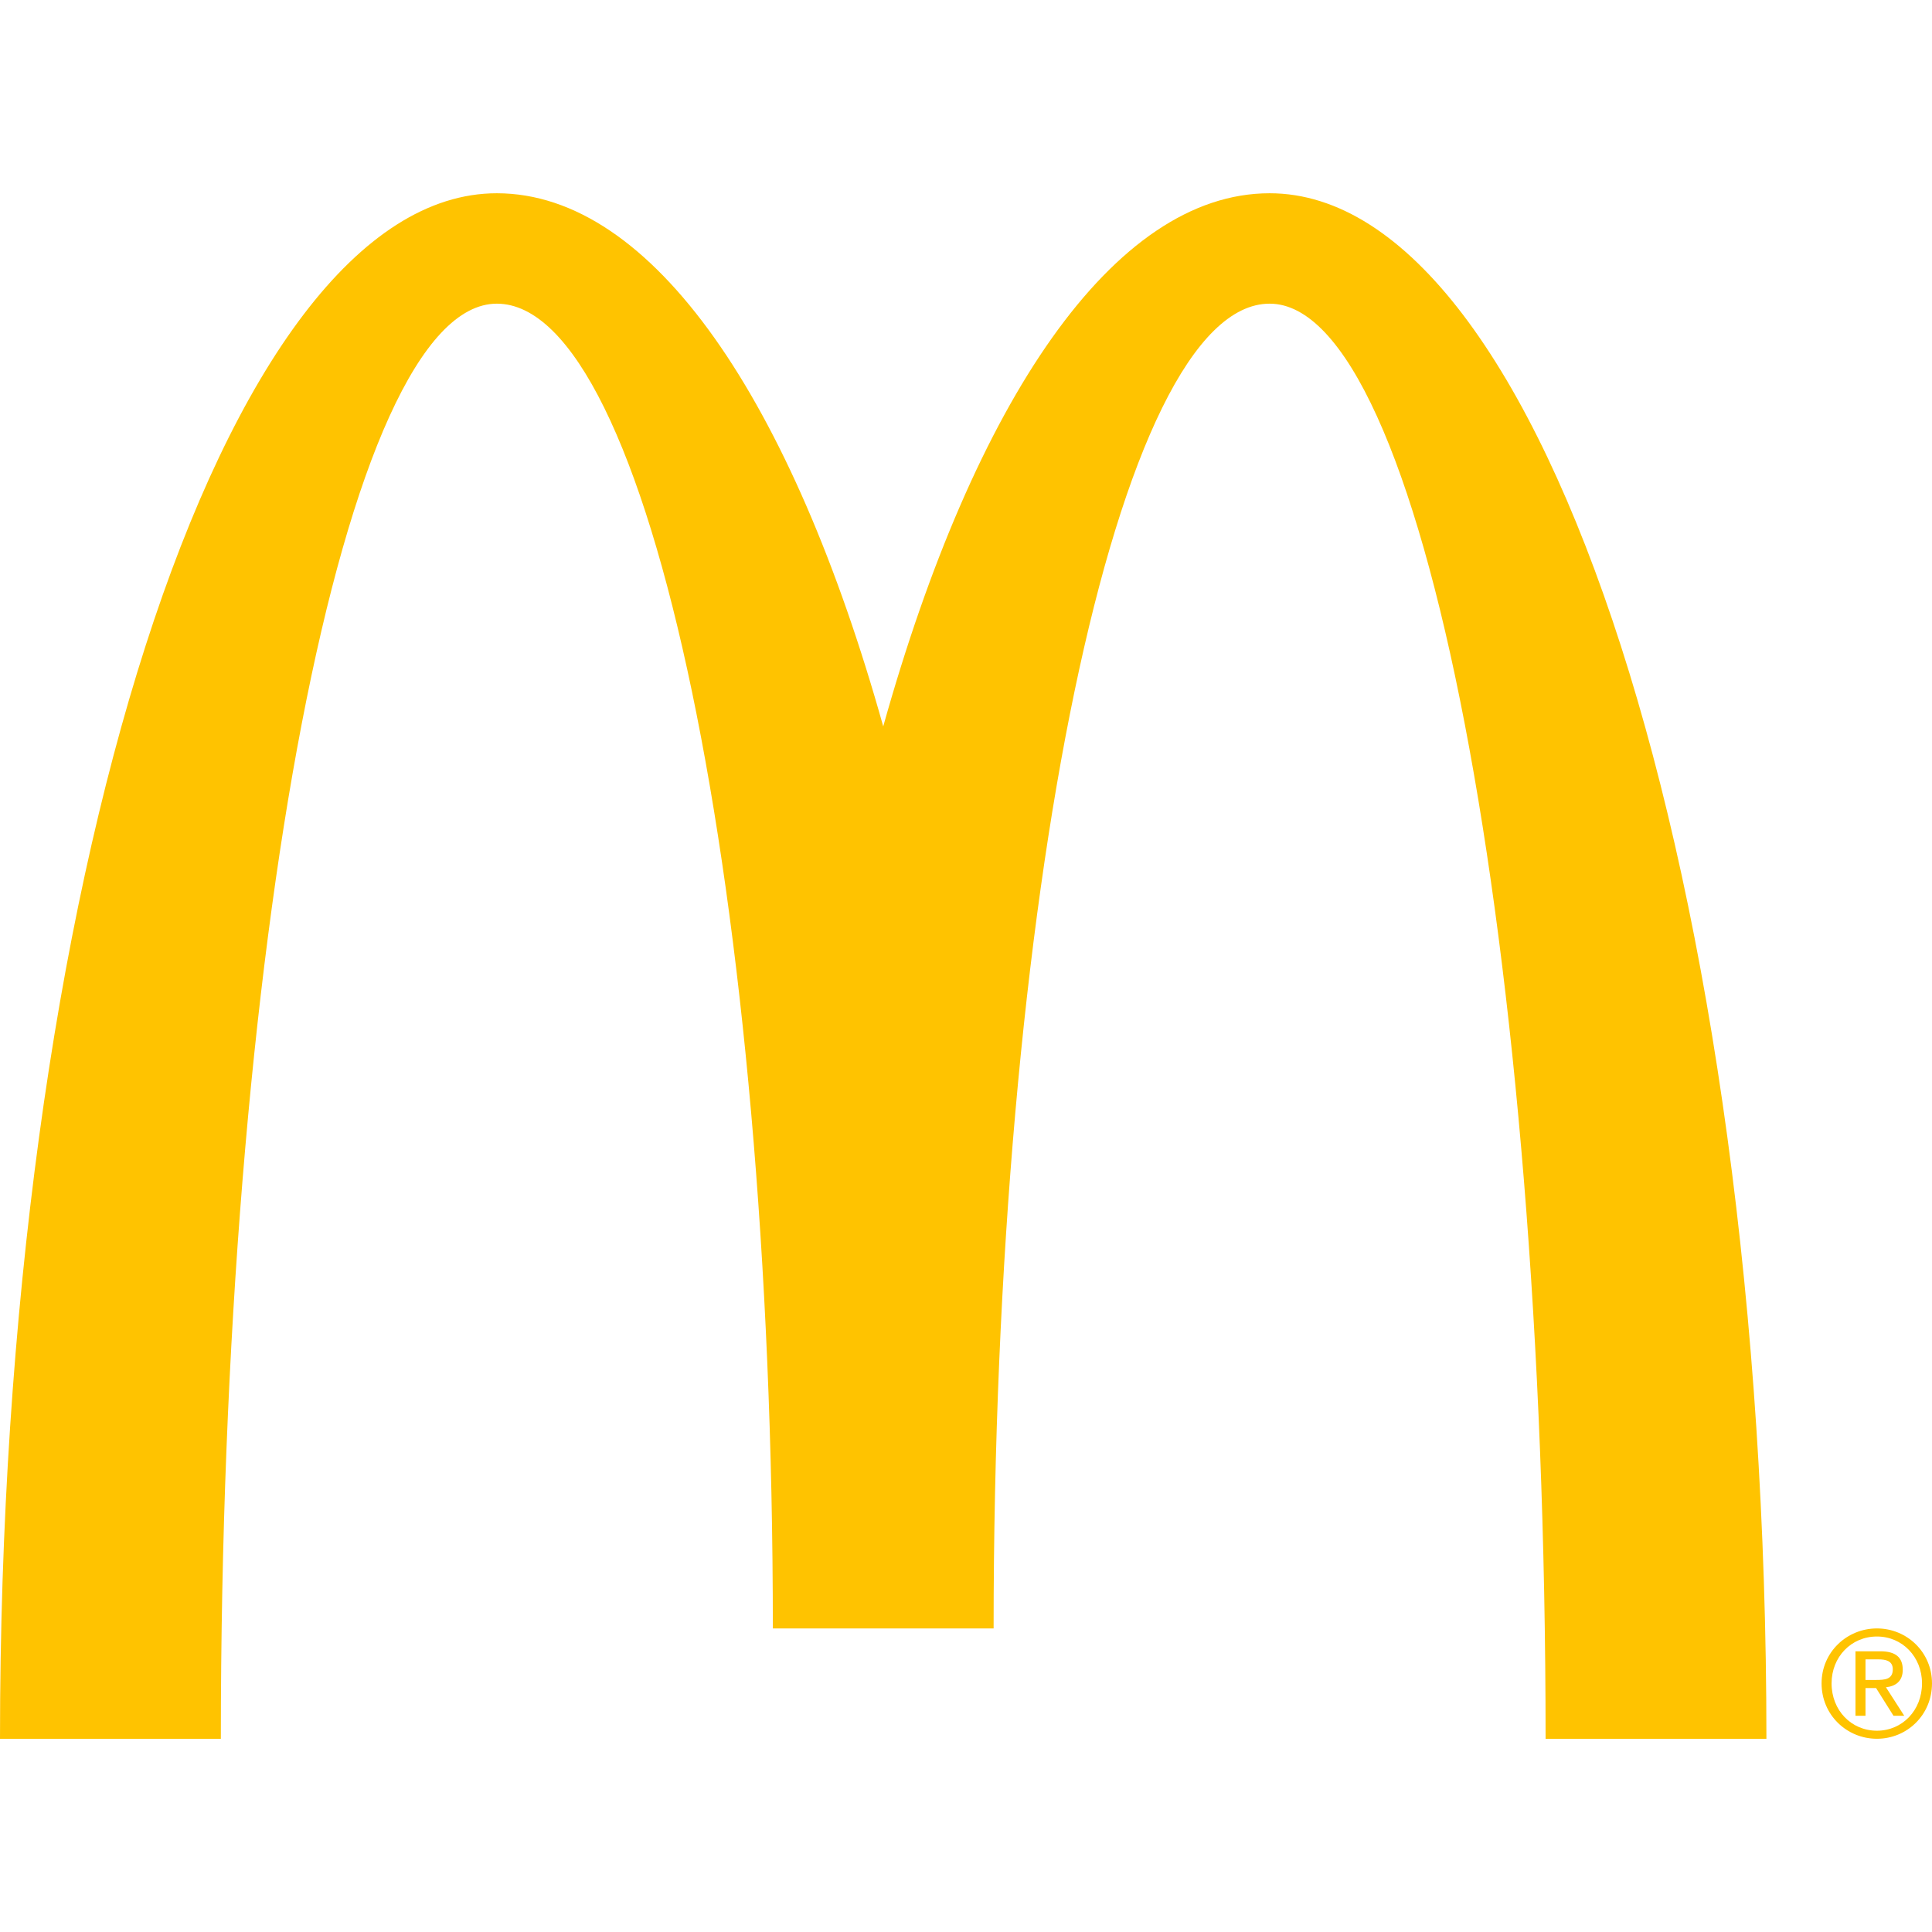
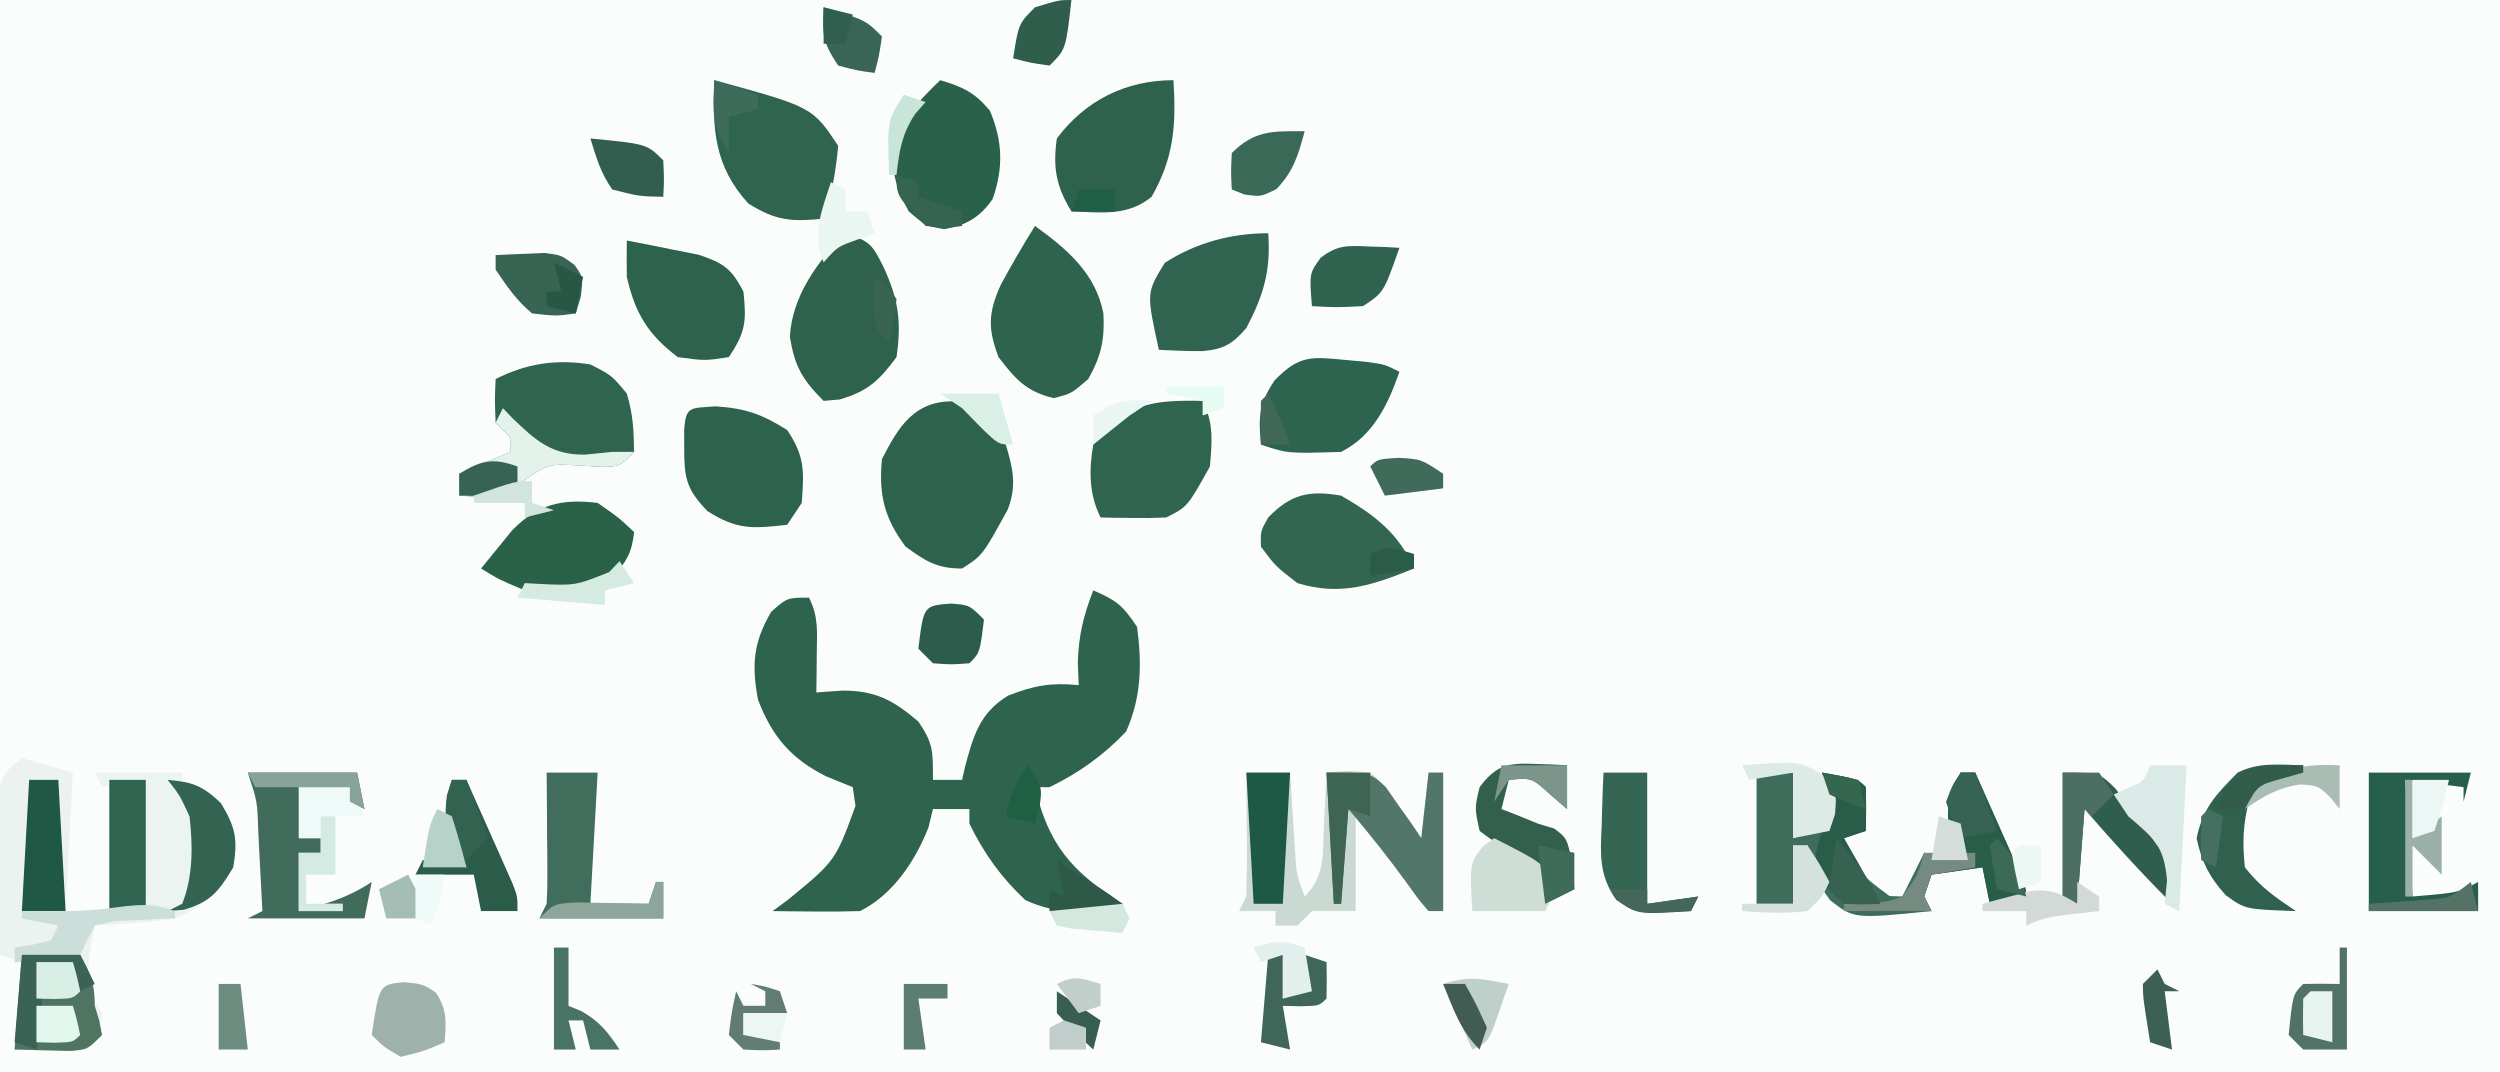
- <svg xmlns="http://www.w3.org/2000/svg" width="800px" height="800px" viewBox="2.096 -27.722 295.809 295.809">
-   <path d="M196.489 18.773c23.334 0 42.253 98.376 42.253 219.73h33.81c0-130.692-34.059-236.635-76.062-236.635-23.899 0-45.221 31.84-59.163 81.629-13.939-49.789-35.268-81.629-59.165-81.629-42.003 0-76.066 105.943-76.066 236.635H35.91c0-121.354 18.921-219.73 42.252-219.73 23.338 0 42.264 90.809 42.264 202.834h33.802c.001-112.025 18.921-202.834 42.261-202.834M289.475 221.607c4.586 0 8.43 3.631 8.43 8.408 0 4.853-3.844 8.486-8.43 8.486-4.602 0-8.478-3.635-8.478-8.486 0-4.777 3.876-8.408 8.478-8.408m0 15.661c3.884 0 6.9-3.121 6.9-7.25 0-4.057-3.018-7.174-6.9-7.174-3.932 0-6.945 3.117-6.945 7.174-.001 4.128 3.013 7.25 6.945 7.25zm-3.287-12.159h3.809c2.331 0 3.43.928 3.43 2.82 0 1.785-1.114 2.531-2.574 2.686l2.804 4.367h-1.646l-2.672-4.248h-1.616v4.248h-1.533l-.002-9.873zm1.534 4.386h1.597c1.345 0 2.584-.067 2.584-1.632 0-1.313-1.124-1.519-2.157-1.519h-2.022l-.002 3.151z" fill="#ffc300" />
+ <svg xmlns="http://www.w3.org/2000/svg" version="1.1" width="343" height="147">
+   <path d="M0 0 C113.19 0 226.38 0 343 0 C343 48.51 343 97.02 343 147 C229.81 147 116.62 147 0 147 C0 98.49 0 49.98 0 0 Z " fill="#FBFDFC" transform="translate(0,0)" />
+   <path d="M0 0 C3.161 1.37 3.993 1.989 6 5 C6.691 10.12 6.607 14.634 4.5 19.375 C1.39 22.641 -1.948 25.018 -6 27 C-6.66 27 -7.32 27 -8 27 C-6.129 34.95 -2.973 38.563 4 43 C4 43.33 4 43.66 4 44 C-0.871 44.347 -4.804 44.542 -9.312 42.5 C-12.638 39.407 -15.004 36.08 -17 32 C-17 31.34 -17 30.68 -17 30 C-18.65 30 -20.3 30 -22 30 C-22.206 30.846 -22.413 31.691 -22.625 32.562 C-24.461 37.153 -27.458 41.729 -32 44 C-34.041 44.071 -36.083 44.084 -38.125 44.062 C-39.221 44.053 -40.316 44.044 -41.445 44.035 C-42.288 44.024 -43.131 44.012 -44 44 C-43.299 43.484 -42.597 42.969 -41.875 42.438 C-35.378 37.106 -35.378 37.106 -32.625 29.562 C-32.749 28.717 -32.873 27.871 -33 27 C-34.217 26.505 -35.434 26.01 -36.688 25.5 C-41.499 23.065 -44.077 20.034 -46 15 C-46.892 10.266 -46.656 7.108 -44.188 2.938 C-42 1 -42 1 -39 1 C-37.678 3.645 -37.903 5.678 -37.938 8.625 C-37.947 9.628 -37.956 10.631 -37.965 11.664 C-37.976 12.435 -37.988 13.206 -38 14 C-36.206 13.876 -36.206 13.876 -34.375 13.75 C-29.896 13.75 -27.438 15.053 -24 18 C-21.92 21.026 -22 22.145 -22 26 C-20.68 26 -19.36 26 -18 26 C-17.865 25.397 -17.729 24.793 -17.59 24.172 C-16.445 19.921 -15.578 16.804 -11.688 14.438 C-8.101 13.039 -5.796 12.63 -2 13 C-2.041 11.969 -2.083 10.938 -2.125 9.875 C-2.004 6.132 -1.351 3.463 0 0 Z " fill="#2E634E" transform="translate(150,81)" />
+   <path d="M0 0 C2.31 0.66 4.62 1.32 7 2 C6.67 8.27 6.34 14.54 6 21 C7.98 21 9.96 21 12 21 C12 15.06 12 9.12 12 3 C13.65 3 15.3 3 17 3 C17 8.61 17 14.22 17 20 C18.65 20 20.3 20 22 20 C23.298 16.107 23.482 12.053 23 8 C21.649 5.075 21.649 5.075 20 3 C23.415 3.285 24.785 3.797 27.312 6.188 C29.328 9.547 29.642 11.147 29 15 C26.771 18.502 24.82 20.453 21 22 C18.203 22.414 18.203 22.414 15.25 22.625 C14.265 22.7 13.28 22.775 12.266 22.852 C11.518 22.901 10.77 22.95 10 23 C9.299 26.153 9 28.727 9 32 C9.66 32.99 10.32 33.98 11 35 C10.483 38.517 10.483 38.517 9 40 C5.664 40.143 2.34 40.042 -1 40 C-0.67 36.04 -0.34 32.08 0 28 C-0.99 27.67 -1.98 27.34 -3 27 C-3.087 23.063 -3.14 19.126 -3.188 15.188 C-3.213 14.068 -3.238 12.948 -3.264 11.795 C-3.273 10.722 -3.283 9.649 -3.293 8.543 C-3.309 7.553 -3.324 6.563 -3.341 5.544 C-2.95 2.63 -2.28 1.775 0 0 Z " fill="#EBF2F0" transform="translate(3,104)" />
+   <path d="M0 0 C3.911 1.197 5.003 2.429 7.062 5.938 C8.036 9.225 8.592 11.569 7.328 14.836 C3.87 21.141 3.87 21.141 1.062 22.938 C-2.377 22.938 -3.902 21.964 -6.688 19.938 C-9.625 16.021 -10.392 12.806 -9.938 7.938 C-7.635 3.415 -5.458 -0.116 0 0 Z " fill="#2D624C" transform="translate(130.9375,55.0625)" />
+   <path d="M0 0 C1.65 0 3.3 0 5 0 C5 2.97 5 5.94 5 9 C6.65 8.34 8.3 7.68 10 7 C9.67 4.69 9.34 2.38 9 0 C13.875 0.875 13.875 0.875 15 2 C15.041 4 15.043 6 15 8 C14.01 8.33 13.02 8.66 12 9 C14.184 13.932 14.184 13.932 18.25 16.938 C18.828 16.958 19.405 16.979 20 17 C20.99 15.02 21.98 13.04 23 11 C25.97 11.495 25.97 11.495 29 12 C28.464 11.134 27.927 10.268 27.375 9.375 C26 6 26 6 26.812 2.625 C27.204 1.759 27.596 0.892 28 0 C28.66 0 29.32 0 30 0 C31.171 2.623 32.337 5.248 33.5 7.875 C33.834 8.621 34.168 9.368 34.512 10.137 C34.828 10.852 35.143 11.568 35.469 12.305 C35.762 12.965 36.055 13.624 36.357 14.304 C37 16 37 16 37 18 C35.35 18 33.7 18 32 18 C31.505 15.525 31.505 15.525 31 13 C28.69 13.33 26.38 13.66 24 14 C23.67 14.99 23.34 15.98 23 17 C23.33 17.66 23.66 18.32 24 19 C13.371 20.068 13.371 20.068 10.09 17.512 C8.319 15.018 7 13.106 7 10 C6.34 10 5.68 10 5 10 C5 12.64 5 15.28 5 18 C3.35 18 1.7 18 0 18 C0 12.06 0 6.12 0 0 Z " fill="#3F6D5C" transform="translate(241,106)" />
+   <path d="M0 0 C1.98 0 3.96 0 6 0 C6.061 0.976 6.121 1.952 6.184 2.957 C6.267 4.229 6.351 5.502 6.438 6.812 C6.519 8.077 6.6 9.342 6.684 10.645 C6.872 13.992 6.872 13.992 8 17 C10.846 14.154 10.456 11.196 10.625 7.375 C10.683 6.315 10.683 6.315 10.742 5.234 C10.836 3.49 10.919 1.745 11 0 C13.758 -0.281 13.758 -0.281 17 0 C19.117 1.969 19.117 1.969 20.875 4.5 C21.471 5.335 22.066 6.171 22.68 7.031 C23.115 7.681 23.551 8.331 24 9 C24.33 6.03 24.66 3.06 25 0 C25.66 0 26.32 0 27 0 C27 6.27 27 12.54 27 19 C26.34 19 25.68 19 25 19 C23.633 17.426 23.633 17.426 22.125 15.312 C19.827 12.117 17.468 9.086 15 6 C15 10.29 15 14.58 15 19 C13.02 19 11.04 19 9 19 C8.34 19.66 7.68 20.32 7 21 C6.01 21 5.02 21 4 21 C4 20.34 4 19.68 4 19 C2.35 19 0.7 19 -1 19 C-0.67 18.34 -0.34 17.68 0 17 C0.072 14.116 0.093 11.258 0.062 8.375 C0.058 7.573 0.053 6.771 0.049 5.945 C0.037 3.964 0.019 1.982 0 0 Z " fill="#CADAD3" transform="translate(171,106)" />
+   <path d="M0 0 C2.938 1.5 2.938 1.5 5 4 C5.85 6.828 5.951 8.981 6 12 C4 14 4 14 1.539 14.055 C0.097 13.966 0.097 13.966 -1.375 13.875 C-5.759 13.618 -5.759 13.618 -9.25 16 C-9.828 16.66 -10.405 17.32 -11 18 C-14.75 18.25 -14.75 18.25 -18 18 C-18 17.01 -18 16.02 -18 15 C-15.69 14.01 -13.38 13.02 -11 12 C-11 11.34 -11 10.68 -11 10 C-11.66 9.34 -12.32 8.68 -13 8 C-13.125 4.875 -13.125 4.875 -13 2 C-8.692 -0.154 -4.731 -0.745 0 0 Z " fill="#2F654E" transform="translate(81,50)" />
+   <path d="M0 0 C4.356 3.146 8.314 6.472 9.387 11.988 C9.584 15.594 9.079 17.86 7.312 21 C5 23 5 23 2.562 23.625 C-1.212 22.704 -2.656 21.06 -5 18 C-6.491 14.076 -6.418 11.938 -4.711 8.105 C-3.217 5.348 -1.66 2.66 0 0 Z " fill="#2E634D" transform="translate(142,31)" />
+   <path d="M0 0 C3.411 1.137 3.631 1.516 5.188 4.562 C7.252 9.028 7.721 12.112 7 17 C4.599 20.224 3.057 21.695 -0.812 22.812 C-1.534 22.874 -2.256 22.936 -3 23 C-5.905 20.095 -6.942 18.347 -7.625 14.25 C-7.383 8.734 -3.826 3.826 0 0 Z " fill="#2E624D" transform="translate(116,32)" />
+   <path d="M0 0 C13.456 3.684 13.456 3.684 17 9 C16.684 12.542 16.125 15.626 15 19 C10.6 19.44 8.493 19.307 4.688 16.938 C0.002 11.816 -0.275 6.738 0 0 Z " fill="#2F644E" transform="translate(98,11)" />
+   <path d="M0 0 C0.376 6.134 0.084 10.603 -3 16 C-6.284 18.697 -9.903 18.158 -14 18 C-16.102 14.585 -16.568 11.977 -16 8 C-12.101 2.761 -6.506 0 0 0 Z " fill="#2F624D" transform="translate(161,11)" />
+   <path d="M0 0 C1.555 3.11 1.286 5.563 1 9 C-2.077 14.538 -2.077 14.538 -5 16 C-6.54 16.07 -8.083 16.085 -9.625 16.062 C-10.851 16.049 -10.851 16.049 -12.102 16.035 C-12.728 16.024 -13.355 16.012 -14 16 C-15.61 12.781 -15.607 9.481 -15 6 C-10.513 0.301 -6.998 -0.132 0 0 Z " fill="#2F644E" transform="translate(165,55)" />
+   <path d="M0 0 C4.099 0.269 6.357 1.08 9.812 3.25 C12.271 6.937 12.124 8.893 11.812 13.25 C10.822 14.735 10.822 14.735 9.812 16.25 C5.077 16.793 2.917 16.955 -1.125 14.375 C-4.045 11.367 -4.326 9.769 -4.312 5.688 C-4.316 4.479 -4.316 4.479 -4.32 3.246 C-4.098 -0.1 -3.44 0.27 0 0 Z " fill="#2D624D" transform="translate(98.1875,55.75)" />
+   <path d="M0 0 C3.099 0.921 4.728 1.672 6.812 4.188 C8.573 8.357 8.693 12.028 7.188 16.312 C5.398 18.856 3.595 19.893 0.562 20.438 C-2 20 -2 20 -4.312 18 C-6.423 14.249 -7.081 11.15 -6 7 C-4.276 4.359 -2.28 2.171 0 0 Z " fill="#2A614B" transform="translate(129,11)" />
+   <path d="M0 0 C0.372 5.083 -0.622 8.5 -3 13 C-4.934 15.221 -6.102 15.924 -9.035 16.172 C-11.024 16.186 -13.013 16.099 -15 16 C-16.723 8.171 -16.723 8.171 -14.188 4.062 C-9.949 1.32 -5.104 0 0 0 Z " fill="#316450" transform="translate(174,32)" />
+   <path d="M0 0 C4.489 2.588 7.937 5.159 10 10 C4.414 12.242 -0.015 13.842 -6 12 C-9 9.688 -9 9.688 -11 7 C-11.062 4.875 -11.062 4.875 -10 3 C-6.883 -0.232 -4.383 -0.759 0 0 Z " fill="#326650" transform="translate(184,68)" />
+   <path d="M0 0 C2.108 0.397 4.211 0.818 6.312 1.25 C7.484 1.482 8.656 1.714 9.863 1.953 C13.298 3.1 14.33 3.843 16 7 C16.419 11.103 16.326 12.511 14 16 C10.688 16.5 10.688 16.5 7 16 C2.896 12.899 1.142 9.983 0 5 C-0.027 3.334 -0.031 1.666 0 0 Z " fill="#2D634C" transform="translate(86,33)" />
+   <path d="M0 0 C0.98 0.09 1.959 0.18 2.969 0.273 C5.5 0.625 5.5 0.625 7.5 1.625 C5.965 6.103 3.891 10.429 -0.5 12.625 C-7.804 12.857 -7.804 12.857 -11.5 11.625 C-11.857 7.79 -11.798 6.072 -9.625 2.812 C-6.282 -0.629 -4.642 -0.452 0 0 Z " fill="#2C644F" transform="translate(184.5,49.375)" />
+   <path d="M0 0 C2.875 2 2.875 2 5 4 C4.69 6.891 3.958 8.047 2 10.25 C-2.084 12.633 -5.374 12.706 -10 12 C-13.562 10.5 -13.562 10.5 -16 9 C-15.092 7.868 -14.173 6.745 -13.25 5.625 C-12.74 4.999 -12.229 4.372 -11.703 3.727 C-8.206 0.181 -4.912 -0.602 0 0 Z " fill="#2A6149" transform="translate(82,69)" />
+   <path d="M0 0 C4.95 0 9.9 0 15 0 C15.33 1.65 15.66 3.3 16 5 C15.34 4.67 14.68 4.34 14 4 C14 3.34 14 2.68 14 2 C11.69 2 9.38 2 7 2 C7 4.31 7 6.62 7 9 C7.99 9 8.98 9 10 9 C10.33 8.34 10.66 7.68 11 7 C11 8.65 11 10.3 11 12 C9.68 11.67 8.36 11.34 7 11 C7 13.64 7 16.28 7 19 C10.793 17.998 13.715 17.19 17 15 C16.67 16.65 16.34 18.3 16 20 C10.72 20 5.44 20 0 20 C0.66 19.67 1.32 19.34 2 19 C1.86 16.208 1.713 13.417 1.562 10.625 C1.504 9.434 1.504 9.434 1.443 8.219 C1.311 3.974 1.311 3.974 0 0 Z " fill="#416B5B" transform="translate(34,106)" />
+   <path d="M0 0 C6 0 6 0 8.117 1.969 C8.697 2.804 9.277 3.639 9.875 4.5 C10.471 5.335 11.066 6.171 11.68 7.031 C12.115 7.681 12.551 8.331 13 9 C13.33 6.03 13.66 3.06 14 0 C14.66 0 15.32 0 16 0 C16 6.27 16 12.54 16 19 C15.34 19 14.68 19 14 19 C12.668 17.461 12.668 17.461 11.188 15.375 C8.588 11.785 5.87 8.377 3 5 C2.67 9.29 2.34 13.58 2 18 C1.67 18 1.34 18 1 18 C0.67 12.06 0.34 6.12 0 0 Z " fill="#52776A" transform="translate(182,106)" />
+   <path d="M0 0 C2.31 0 4.62 0 7 0 C6.67 5.94 6.34 11.88 6 18 C8.64 18 11.28 18 14 18 C14.33 17.01 14.66 16.02 15 15 C15.33 15 15.66 15 16 15 C16 16.65 16 18.3 16 20 C10.39 20 4.78 20 -1 20 C-0.67 19.34 -0.34 18.68 0 18 C0.083 16.625 0.107 15.245 0.098 13.867 C0.094 13.062 0.091 12.256 0.088 11.426 C0.08 10.584 0.071 9.742 0.062 8.875 C0.058 8.026 0.053 7.176 0.049 6.301 C0.037 4.2 0.019 2.1 0 0 Z " fill="#416D5D" transform="translate(75,106)" />
+   <path d="M0 0 C2.64 0 5.28 0 8 0 C9.461 2.647 10 3.894 10 7 C10.206 7.681 10.412 8.361 10.625 9.062 C10.749 9.702 10.873 10.341 11 11 C9 13 9 13 6.617 13.195 C5.712 13.172 4.807 13.149 3.875 13.125 C1.462 13.063 1.462 13.063 -1 13 C-0.67 8.71 -0.34 4.42 0 0 Z " fill="#4F7462" transform="translate(3,131)" />
+   <path d="M0 0 C3.96 0 7.92 0 12 0 C12 0.99 12 1.98 12 3 C12.99 4.485 12.99 4.485 14 6 C14.522 14.217 14.522 14.217 12 18 C10.35 18 8.7 18 7 18 C7 12.39 7 6.78 7 1 C5.02 1.33 3.04 1.66 1 2 C0.67 1.34 0.34 0.68 0 0 Z " fill="#EBF4F0" transform="translate(13,106)" />
+   <path d="M0 0 C0.66 0 1.32 0 2 0 C3.171 2.623 4.337 5.248 5.5 7.875 C5.834 8.621 6.168 9.368 6.512 10.137 C6.828 10.852 7.143 11.568 7.469 12.305 C7.909 13.294 7.909 13.294 8.357 14.304 C9 16 9 16 9 18 C7.35 18 5.7 18 4 18 C3.505 15.525 3.505 15.525 3 13 C0.69 13.33 -1.62 13.66 -4 14 C-4.33 14.99 -4.66 15.98 -5 17 C-4.67 17.66 -4.34 18.32 -4 19 C-7.96 19 -11.92 19 -16 19 C-16 18.67 -16 18.34 -16 18 C-14.742 17.959 -13.484 17.918 -12.188 17.875 C-9.99 17.692 -9.99 17.692 -8 17 C-5.914 14.082 -5.914 14.082 -5 11 C-2.03 11.495 -2.03 11.495 1 12 C0.464 11.134 -0.072 10.268 -0.625 9.375 C-2 6 -2 6 -1.188 2.625 C-0.796 1.759 -0.404 0.892 0 0 Z " fill="#285D48" transform="translate(269,106)" />
+   <path d="M0 0 C4.62 0 9.24 0 14 0 C13.67 1.32 13.34 2.64 13 4 C13 3.34 13 2.68 13 2 C10.36 1.67 7.72 1.34 5 1 C5.33 6.28 5.66 11.56 6 17 C12.315 16.474 12.315 16.474 15 15 C15 16.32 15 17.64 15 19 C10.05 19 5.1 19 0 19 C0 12.73 0 6.46 0 0 Z " fill="#265F4C" transform="translate(325,106)" />
+   <path d="M0 0 C5 0 5 0 7.238 2.188 C7.923 3.116 8.607 4.044 9.312 5 C10.01 5.928 10.707 6.856 11.426 7.812 C11.945 8.534 12.465 9.256 13 10 C13.33 6.7 13.66 3.4 14 0 C14.33 0 14.66 0 15 0 C15 5.94 15 11.88 15 18 C10.775 13.775 6.899 9.511 3 5 C2.67 9.29 2.34 13.58 2 18 C1.34 17.67 0.68 17.34 0 17 C0 11.39 0 5.78 0 0 Z " fill="#2F5D4E" transform="translate(283,106)" />
+   <path d="M0 0 C1.212 0.041 1.212 0.041 2.449 0.082 C3.064 0.117 3.679 0.152 4.312 0.188 C4.312 2.167 4.312 4.147 4.312 6.188 C3.549 5.527 2.786 4.867 2 4.188 C-0.53 1.889 -0.53 1.889 -3.688 2.188 C-4.018 3.507 -4.348 4.827 -4.688 6.188 C-3.574 6.621 -3.574 6.621 -2.438 7.062 C-1.53 7.434 -0.623 7.805 0.312 8.188 C1.055 8.414 1.798 8.641 2.562 8.875 C4.312 10.188 4.312 10.188 5.062 13.812 C5.186 15.483 5.186 15.483 5.312 17.188 C3.333 18.177 3.333 18.177 1.312 19.188 C1.312 18.466 1.312 17.744 1.312 17 C0.11 13.617 -0.696 13.409 -3.75 11.75 C-5.93 10.512 -5.93 10.512 -7.688 9.188 C-8.375 6.062 -8.375 6.062 -7.688 3.188 C-5.387 0.117 -3.752 -0.163 0 0 Z " fill="#32604D" transform="translate(210.6875,104.8125)" />
+   <path d="M0 0 C1.98 0 3.96 0 6 0 C6 5.94 6 11.88 6 18 C9.465 17.505 9.465 17.505 13 17 C12.67 17.66 12.34 18.32 12 19 C4.714 19.486 4.714 19.486 1.75 17.469 C-0.628 14.114 -0.444 11.195 -0.25 7.25 C-0.232 6.553 -0.214 5.855 -0.195 5.137 C-0.148 3.424 -0.077 1.712 0 0 Z " fill="#356653" transform="translate(220,106)" />
+   <path d="M0 0 C0 0.33 0 0.66 0 1 C-1.423 1.371 -1.423 1.371 -2.875 1.75 C-5.983 2.7 -5.983 2.7 -7.375 4.688 C-8.263 7.972 -8.363 10.613 -8 14 C-5.894 16.687 -3.849 18.101 -1 20 C-7.945 19.765 -7.945 19.765 -10.645 17.809 C-12.866 15.356 -13.953 13.224 -14.625 10 C-13.75 5.8 -11.99 4.061 -9 1 C-6.043 -0.478 -3.258 -0.06 0 0 Z " fill="#30614E" transform="translate(316,105)" />
+   <path d="M0 0 C1.65 0 3.3 0 5 0 C5 5.94 5 11.88 5 18 C3.35 18 1.7 18 0 18 C0 12.06 0 6.12 0 0 Z " fill="#2E6450" transform="translate(15,107)" />
+   <path d="M0 0 C0.66 0 1.32 0 2 0 C3.171 2.623 4.337 5.248 5.5 7.875 C5.834 8.621 6.168 9.368 6.512 10.137 C6.985 11.21 6.985 11.21 7.469 12.305 C7.762 12.965 8.055 13.624 8.357 14.304 C9 16 9 16 9 18 C7.35 18 5.7 18 4 18 C3.67 16.35 3.34 14.7 3 13 C0.36 13 -2.28 13 -5 13 C-4.67 12.34 -4.34 11.68 -4 11 C-1.03 11.495 -1.03 11.495 2 12 C1.484 10.948 0.969 9.896 0.438 8.812 C-0.997 5.515 -1.165 3.494 0 0 Z " fill="#2B5C4A" transform="translate(62,107)" />
+   <path d="M0 0 C4.875 0.875 4.875 0.875 6 2 C6.041 4 6.043 6 6 8 C5.01 8.33 4.02 8.66 3 9 C3.639 10.114 4.279 11.227 4.938 12.375 C6.005 14.235 7.041 16.081 8 18 C5.75 18.312 5.75 18.312 3 18 C0.625 15.812 0.625 15.812 -1 13 C-0.812 10.5 -0.812 10.5 0 8 C0.967 3.994 0.967 3.994 0 0 Z " fill="#2A5D49" transform="translate(250,106)" />
+   <path d="M0 0 C6.73 3.426 6.73 3.426 8 6.125 C8 8 8 8 7 10 C3.7 10 0.4 10 -3 10 C-3.369 3.477 -3.369 3.477 -1.5 1.062 C-1.005 0.712 -0.51 0.361 0 0 Z " fill="#CFDDD7" transform="translate(205,115)" />
+   <path d="M0 0 C2.625 0.25 2.625 0.25 4.438 1.438 C5.992 3.81 5.85 5.47 5.625 8.25 C2.875 9.438 2.875 9.438 -0.375 10.25 C-2.75 8.875 -2.75 8.875 -4.375 7.25 C-3.348 0.352 -3.348 0.352 0 0 Z " fill="#9EB2AB" transform="translate(55.375,134.75)" />
+   <path d="M0 0 C3.415 0.285 4.785 0.797 7.312 3.188 C9.328 6.547 9.642 8.147 9 12 C7.034 15.276 5.946 16.721 2.25 17.812 C1.508 17.874 0.765 17.936 0 18 C0.66 17.67 1.32 17.34 2 17 C3.5 13.25 3.472 8.97 3 5 C1.649 2.075 1.649 2.075 0 0 Z " fill="#326451" transform="translate(23,107)" />
+   <path d="M0 0 C1.98 0 3.96 0 6 0 C5.67 5.94 5.34 11.88 5 18 C3.68 18 2.36 18 1 18 C0.67 12.06 0.34 6.12 0 0 Z " fill="#1D5944" transform="translate(171,106)" />
+   <path d="M0 0 C1.32 0 2.64 0 4 0 C4.33 5.94 4.66 11.88 5 18 C3.02 18 1.04 18 -1 18 C-0.505 9.09 -0.505 9.09 0 0 Z " fill="#1F5945" transform="translate(4,107)" />
+   <path d="M0 0 C1.212 0.041 1.212 0.041 2.449 0.082 C3.064 0.117 3.679 0.152 4.312 0.188 C2.156 6.324 2.156 6.324 -0.688 8.188 C-4.375 8.375 -4.375 8.375 -7.688 8.188 C-8.053 3.684 -8.053 3.684 -6.469 1.531 C-4.168 -0.205 -2.848 -0.124 0 0 Z " fill="#2F624F" transform="translate(187.6875,33.8125)" />
+   <path d="M0 0 C0.412 0.433 0.825 0.866 1.25 1.312 C4.458 4.406 6.651 6.426 11.25 6.375 C12.488 6.251 13.725 6.128 15 6 C15.99 6 16.98 6 18 6 C16 8 16 8 13.539 8.055 C12.577 7.995 11.616 7.936 10.625 7.875 C6.241 7.618 6.241 7.618 2.75 10 C2.172 10.66 1.595 11.32 1 12 C-2.75 12.25 -2.75 12.25 -6 12 C-6 11.01 -6 10.02 -6 9 C-3.69 8.01 -1.38 7.02 1 6 C1 5.34 1 4.68 1 4 C0.34 3.34 -0.32 2.68 -1 2 C-0.67 1.34 -0.34 0.68 0 0 Z " fill="#E3F3EC" transform="translate(69,56)" />
+   <path d="M0 0 C1.437 -0.081 2.874 -0.139 4.312 -0.188 C5.513 -0.24 5.513 -0.24 6.738 -0.293 C9 0 9 0 10.812 1.344 C12 3 12 3 11.688 5.688 C11.461 6.451 11.234 7.214 11 8 C8.312 8.375 8.312 8.375 5 8 C2.833 6.186 1.619 4.381 0 2 C0 1.34 0 0.68 0 0 Z " fill="#386454" transform="translate(68,35)" />
+   <path d="M0 0 C0.33 0 0.66 0 1 0 C1 4.62 1 9.24 1 14 C-0.98 14 -2.96 14 -5 14 C-5.66 13.34 -6.32 12.68 -7 12 C-6.432 6.432 -6.432 6.432 -5 5 C-3.334 4.959 -1.666 4.957 0 5 C0 3.35 0 1.7 0 0 Z " fill="#507365" transform="translate(321,130)" />
+   <path d="M0 0 C2.31 0 4.62 0 7 0 C7.66 1.32 8.32 2.64 9 4 C7.68 4 6.36 4 5 4 C5 6.64 5 9.28 5 12 C3.68 12 2.36 12 1 12 C1 13.32 1 14.64 1 16 C2.65 16 4.3 16 6 16 C6 16.33 6 16.66 6 17 C4.02 17 2.04 17 0 17 C0 14.36 0 11.72 0 9 C0.99 9 1.98 9 3 9 C3 8.34 3 7.68 3 7 C2.01 7 1.02 7 0 7 C0 4.69 0 2.38 0 0 Z " fill="#EFF9F7" transform="translate(41,108)" />
+   <path d="M0 0 C1.65 0 3.3 0 5 0 C4.67 6.6 4.34 13.2 4 20 C3.34 19.67 2.68 19.34 2 19 C2.103 17.948 2.206 16.896 2.312 15.812 C1.923 11.056 0.538 10.032 -3 7 C-3.66 6.01 -4.32 5.02 -5 4 C-4.361 3.711 -3.721 3.422 -3.062 3.125 C-0.848 2.172 -0.848 2.172 0 0 Z " fill="#DAEAE6" transform="translate(295,105)" />
+   <path d="M0 0 C-0.865 3.242 -1.517 5.501 -3.875 7.938 C-6 9 -6 9 -8.25 8.688 C-8.828 8.461 -9.405 8.234 -10 8 C-10.125 5.625 -10.125 5.625 -10 3 C-6.849 -0.151 -4.418 0 0 0 Z " fill="#3B6958" transform="translate(179,18)" />
+   <path d="M0 0 C2.562 0.188 2.562 0.188 4.562 2.188 C4.007 6.743 4.007 6.743 2.562 8.188 C0.125 8.375 0.125 8.375 -2.438 8.188 C-3.098 7.527 -3.757 6.867 -4.438 6.188 C-3.718 0.286 -3.718 0.286 0 0 Z " fill="#2C5C4B" transform="translate(130.4375,82.8125)" />
+   <path d="M0 0 C8.038 -0.618 8.038 -0.618 11.625 1.688 C13 4 13 4 12.75 6.75 C12.502 7.492 12.255 8.235 12 9 C10.35 9.33 8.7 9.66 7 10 C7 7.03 7 4.06 7 1 C5.02 1.33 3.04 1.66 1 2 C0.67 1.34 0.34 0.68 0 0 Z " fill="#DDEBE6" transform="translate(239,105)" />
+   <path d="M0 0 C7.75 0.75 7.75 0.75 10 3 C10.125 5.625 10.125 5.625 10 8 C6.688 7.938 6.688 7.938 3 7 C1.41 4.719 0.835 2.701 0 0 Z " fill="#315E4F" transform="translate(81,19)" />
+   <path d="M0 0 C0 0.33 0 0.66 0 1 C-1.156 1.039 -1.156 1.039 -2.336 1.078 C-3.339 1.135 -4.342 1.192 -5.375 1.25 C-6.373 1.296 -7.37 1.343 -8.398 1.391 C-9.686 1.692 -9.686 1.692 -11 2 C-11.699 3.316 -12.367 4.65 -13 6 C-15.164 6.609 -15.164 6.609 -17.625 6.75 C-18.442 6.807 -19.26 6.863 -20.102 6.922 C-20.728 6.948 -21.355 6.973 -22 7 C-22 6.34 -22 5.68 -22 5 C-21.196 4.876 -20.391 4.753 -19.562 4.625 C-18.717 4.419 -17.871 4.213 -17 4 C-16.67 3.34 -16.34 2.68 -16 2 C-17.65 1.67 -19.3 1.34 -21 1 C-21 0.67 -21 0.34 -21 0 C-20.165 0.017 -20.165 0.017 -19.312 0.035 C-15.375 0.082 -11.588 0.01 -7.688 -0.562 C-4.595 -0.929 -2.852 -1.069 0 0 Z " fill="#CCDED9" transform="translate(24,125)" />
+   <path d="M0 0 C5.75 1.75 5.75 1.75 8 4 C7.625 6.625 7.625 6.625 7 9 C4.625 8.688 4.625 8.688 2 8 C-0.152 4.772 -0.201 3.716 0 0 Z " fill="#3A6456" transform="translate(113,1)" />
+   <path d="M0 0 C-0.75 6.75 -0.75 6.75 -3 9 C-5.625 8.625 -5.625 8.625 -8 8 C-7.25 3.25 -7.25 3.25 -5 1 C-1.7 0 -1.7 0 0 0 Z " fill="#305E4C" transform="translate(147,0)" />
+   <path d="M0 0 C0.66 0 1.32 0 2 0 C2 1.98 2 3.96 2 6 C2.99 5.67 3.98 5.34 5 5 C5 3.35 5 1.7 5 0 C5.99 0.33 6.98 0.66 8 1 C8.043 2.666 8.041 4.334 8 6 C7 7 7 7 4.438 7.062 C3.231 7.032 3.231 7.032 2 7 C2.33 8.98 2.66 10.96 3 13 C1.68 12.67 0.36 12.34 -1 12 C-0.67 8.04 -0.34 4.08 0 0 Z " fill="#3F6659" transform="translate(174,131)" />
+   <path d="M0 0 C0.66 0 1.32 0 2 0 C2 2.64 2 5.28 2 8 C2.598 8.248 3.196 8.495 3.812 8.75 C6.286 10.164 7.434 11.651 9 14 C7.68 14 6.36 14 5 14 C4.67 12.68 4.34 11.36 4 10 C3.34 10 2.68 10 2 10 C2.33 11.32 2.66 12.64 3 14 C2.01 14 1.02 14 0 14 C0 9.38 0 4.76 0 0 Z " fill="#497363" transform="translate(76,130)" />
+   <path d="M0 0 C-0.45 1.316 -0.91 2.627 -1.375 3.938 C-1.63 4.668 -1.885 5.399 -2.148 6.152 C-3 8 -3 8 -5 9 C-6.32 6.03 -7.64 3.06 -9 0 C-5.522 -1.159 -3.541 -0.708 0 0 Z " fill="#BFCFCB" transform="translate(207,135)" />
+   <path d="M0 0 C2.64 0 5.28 0 8 0 C8.66 1.32 9.32 2.64 10 4 C9.01 4.495 9.01 4.495 8 5 C7.67 4.01 7.34 3.02 7 2 C5.35 1.67 3.7 1.34 2 1 C2.186 1.866 2.371 2.732 2.562 3.625 C3.007 7.052 2.72 9.642 2 13 C1.01 12.67 0.02 12.34 -1 12 C-0.67 8.04 -0.34 4.08 0 0 Z " fill="#3A6355" transform="translate(3,131)" />
+   <path d="M0 0 C1.65 0 3.3 0 5 0 C5.66 0.99 6.32 1.98 7 3 C6.01 3.99 5.02 4.98 4 6 C3.67 5.67 3.34 5.34 3 5 C2.67 9.29 2.34 13.58 2 18 C1.34 17.67 0.68 17.34 0 17 C0 11.39 0 5.78 0 0 Z " fill="#4C6E63" transform="translate(283,106)" />
+   <path d="M0 0 C1.98 0 3.96 0 6 0 C6 1.98 6 3.96 6 6 C5.01 5.67 4.02 5.34 3 5 C2.67 9.29 2.34 13.58 2 18 C1.67 18 1.34 18 1 18 C0.67 12.06 0.34 6.12 0 0 Z " fill="#3E6554" transform="translate(182,106)" />
+   <path d="M0 0 C3.125 0.188 3.125 0.188 6.125 2.188 C6.125 2.848 6.125 3.507 6.125 4.188 C3.485 4.518 0.845 4.848 -1.875 5.188 C-2.535 3.868 -3.195 2.547 -3.875 1.188 C-2.875 0.188 -2.875 0.188 0 0 Z " fill="#406A59" transform="translate(191.875,62.8125)" />
+   <path d="M0 0 C0.66 0 1.32 0 2 0 C2.99 2.64 3.98 5.28 5 8 C3.35 8.33 1.7 8.66 0 9 C-1.125 6.75 -1.125 6.75 -2 4 C-1.125 1.688 -1.125 1.688 0 0 Z " fill="#366353" transform="translate(269,106)" />
+   <path d="M0 0 C0.66 0.33 1.32 0.66 2 1 C2 1.99 2 2.98 2 4 C2.99 4 3.98 4 5 4 C5.33 4.99 5.66 5.98 6 7 C5.216 7.289 4.433 7.577 3.625 7.875 C0.903 8.849 0.903 8.849 -1 11 C-2.601 6.998 -1.293 3.954 0 0 Z " fill="#EAF6F1" transform="translate(114,25)" />
+   <path d="M0 0 C1.503 0.975 3.002 1.955 4.5 2.938 C5.753 3.755 5.753 3.755 7.031 4.59 C8.006 5.288 8.006 5.288 9 6 C9 6.33 9 6.66 9 7 C5.7 7 2.4 7 -1 7 C-1 6.01 -1 5.02 -1 4 C-0.34 4.33 0.32 4.66 1 5 C0.67 3.35 0.34 1.7 0 0 Z " fill="#2E5948" transform="translate(145,118)" />
+   <path d="M0 0 C0.66 0 1.32 0 2 0 C2.99 2.64 3.98 5.28 5 8 C4.01 8.99 3.02 9.98 2 11 C-1.077 5.708 -1.077 5.708 -0.688 2.125 C-0.461 1.424 -0.234 0.723 0 0 Z " fill="#326250" transform="translate(62,107)" />
+   <path d="M0 0 C0.66 0 1.32 0 2 0 C3.625 2.5 3.625 2.5 5 5 C4.062 7 4.062 7 2 9 C-1.025 9.365 -3.967 9.229 -7 9 C-7 8.67 -7 8.34 -7 8 C-4.69 8 -2.38 8 0 8 C0 5.36 0 2.72 0 0 Z " fill="#D4E1DC" transform="translate(246,116)" />
+   <path d="M0 0 C0 0.99 0 1.98 0 3 C-1 4 -1 4 -4.562 4.062 C-5.697 4.042 -6.831 4.021 -8 4 C-8 3.01 -8 2.02 -8 1 C-4.933 -0.862 -3.403 -1.215 0 0 Z " fill="#376354" transform="translate(71,64)" />
+   <path d="M0 0 C1.938 0.312 1.938 0.312 4 1 C4.33 1.99 4.66 2.98 5 4 C3.02 4 1.04 4 -1 4 C-1 4.99 -1 5.98 -1 7 C0.65 7 2.3 7 4 7 C4 7.66 4 8.32 4 9 C1.625 9.125 1.625 9.125 -1 9 C-1.66 8.34 -2.32 7.68 -3 7 C-2.625 3.875 -2.625 3.875 -2 1 C-1.67 1.66 -1.34 2.32 -1 3 C-0.01 3 0.98 3 2 3 C2 2.34 2 1.68 2 1 C1.34 0.67 0.68 0.34 0 0 Z " fill="#617C73" transform="translate(103,135)" />
+   <path d="M0 0 C0.33 0 0.66 0 1 0 C1 1.65 1 3.3 1 5 C-4.61 5 -10.22 5 -16 5 C-14 3 -14 3 -10.961 2.805 C-9.186 2.839 -9.186 2.839 -7.375 2.875 C-5.592 2.902 -5.592 2.902 -3.773 2.93 C-2.858 2.953 -1.943 2.976 -1 3 C-0.67 2.01 -0.34 1.02 0 0 Z " fill="#8DA69C" transform="translate(90,121)" />
+   <path d="M0 0 C0.99 0.66 1.98 1.32 3 2 C3 2.66 3 3.32 3 4 C1.721 4.144 0.443 4.289 -0.875 4.438 C-3.257 4.706 -4.845 4.922 -7 6 C-7 5.34 -7 4.68 -7 4 C-8.98 4 -10.96 4 -13 4 C-13 3.67 -13 3.34 -13 3 C-11.588 2.608 -10.17 2.237 -8.75 1.875 C-7.961 1.666 -7.172 1.457 -6.359 1.242 C-3.58 0.957 -2.341 1.55 0 3 C0 2.01 0 1.02 0 0 Z " fill="#D2D9D7" transform="translate(285,121)" />
+   <path d="M0 0 C0.33 1.98 0.66 3.96 1 6 C-0.32 6.33 -1.64 6.66 -3 7 C-3 5.02 -3 3.04 -3 1 C-3.99 1.33 -4.98 1.66 -6 2 C-6.33 1.34 -6.66 0.68 -7 0 C-3.99 -0.934 -3.133 -1.044 0 0 Z " fill="#E2EFEC" transform="translate(179,130)" />
+   <path d="M0 0 C2.31 0 4.62 0 7 0 C7 0.66 7 1.32 7 2 C5.02 2.33 3.04 2.66 1 3 C0.67 3.99 0.34 4.98 0 6 C0.33 6.66 0.66 7.32 1 8 C-2.96 8 -6.92 8 -11 8 C-11 7.67 -11 7.34 -11 7 C-9.742 6.959 -8.484 6.918 -7.188 6.875 C-4.99 6.692 -4.99 6.692 -3 6 C-0.914 3.082 -0.914 3.082 0 0 Z " fill="#758B82" transform="translate(264,117)" />
+   <path d="M0 0 C0.66 0 1.32 0 2 0 C2 2.64 2 5.28 2 8 C0.68 8 -0.64 8 -2 8 C-2 9.32 -2 10.64 -2 12 C-0.35 12 1.3 12 3 12 C3 12.33 3 12.66 3 13 C1.02 13 -0.96 13 -3 13 C-3 10.36 -3 7.72 -3 5 C-2.01 5 -1.02 5 0 5 C0 3.35 0 1.7 0 0 Z " fill="#D4EBE4" transform="translate(44,112)" />
+   <path d="M0 0 C0.66 0.33 1.32 0.66 2 1 C2.731 3.314 3.401 5.648 4 8 C2.02 8 0.04 8 -2 8 C-1.125 2.25 -1.125 2.25 0 0 Z " fill="#B7D2C8" transform="translate(60,111)" />
+   <path d="M0 0 C0 1.98 0 3.96 0 6 C-0.392 5.505 -0.784 5.01 -1.188 4.5 C-2.921 2.806 -2.921 2.806 -5.375 2.625 C-8.501 3.072 -10.415 4.228 -13 6 C-12.375 4.125 -12.375 4.125 -11 2 C-7.247 0.332 -4.088 -0.24 0 0 Z " fill="#AABDB5" transform="translate(321,105)" />
+   <path d="M0 0 C4.95 0 9.9 0 15 0 C15.33 1.65 15.66 3.3 16 5 C15.34 4.67 14.68 4.34 14 4 C14 3.34 14 2.68 14 2 C9.71 2 5.42 2 1 2 C0.67 1.34 0.34 0.68 0 0 Z " fill="#88A39A" transform="translate(34,106)" />
+   <path d="M0 0 C2.401 2.881 4.473 5.564 6 9 C3.625 9.125 3.625 9.125 1 9 C0.34 8.34 -0.32 7.68 -1 7 C-0.625 3.375 -0.625 3.375 0 0 Z " fill="#376251" transform="translate(252,115)" />
+   <path d="M0 0 C0.33 0 0.66 0 1 0 C1 2.64 1 5.28 1 8 C2.32 7.01 3.64 6.02 5 5 C5 7.64 5 10.28 5 13 C3.68 11.68 2.36 10.36 1 9 C1 11.31 1 13.62 1 16 C0.67 16 0.34 16 0 16 C0 10.72 0 5.44 0 0 Z " fill="#9BB0A9" transform="translate(330,107)" />
+   <path d="M0 0 C1.65 0 3.3 0 5 0 C4.188 3.438 4.188 3.438 3 7 C2.01 7.33 1.02 7.66 0 8 C0 5.36 0 2.72 0 0 Z " fill="#ECF6F4" transform="translate(331,107)" />
+   <path d="M0 0 C1.98 0.66 3.96 1.32 6 2 C6 2.66 6 3.32 6 4 C4.68 4.33 3.36 4.66 2 5 C2 6.65 2 8.3 2 10 C-0.429 6.356 -0.162 4.288 0 0 Z " fill="#3D6C5A" transform="translate(98,11)" />
+   <path d="M0 0 C0.99 0 1.98 0 3 0 C3.33 2.97 3.66 5.94 4 9 C2.68 9 1.36 9 0 9 C0 6.03 0 3.06 0 0 Z " fill="#6C8D80" transform="translate(30,135)" />
+   <path d="M0 0 C1.65 0 3.3 0 5 0 C5.562 1.938 5.562 1.938 6 4 C5 5 5 5 2.438 5.062 C1.231 5.032 1.231 5.032 0 5 C0 3.35 0 1.7 0 0 Z " fill="#E2F7EE" transform="translate(5,138)" />
+   <path d="M0 0 C1.65 0 3.3 0 5 0 C5.562 1.938 5.562 1.938 6 4 C5 5 5 5 2.438 5.062 C1.231 5.032 1.231 5.032 0 5 C0 3.35 0 1.7 0 0 Z " fill="#D8EFE6" transform="translate(5,132)" />
+   <path d="M0 0 C1.98 0 3.96 0 6 0 C6 0.66 6 1.32 6 2 C4.68 2 3.36 2 2 2 C2.33 4.31 2.66 6.62 3 9 C2.01 9 1.02 9 0 9 C0 6.03 0 3.06 0 0 Z " fill="#5C7D71" transform="translate(124,135)" />
+   <path d="M0 0 C0.66 0.99 1.32 1.98 2 3 C0.68 3.33 -0.64 3.66 -2 4 C-2 4.66 -2 5.32 -2 6 C-5.96 5.67 -9.92 5.34 -14 5 C-13.67 4.34 -13.34 3.68 -13 3 C-12.397 3.035 -11.793 3.07 -11.172 3.105 C-6.075 3.351 -6.075 3.351 -1.438 1.5 C-0.963 1.005 -0.489 0.51 0 0 Z " fill="#D5EAE1" transform="translate(85,77)" />
+   <path d="M0 0 C0.99 0 1.98 0 3 0 C3 2.31 3 4.62 3 7 C1.68 6.67 0.36 6.34 -1 6 C-1.043 4.334 -1.041 2.666 -1 1 C-0.67 0.67 -0.34 0.34 0 0 Z " fill="#E8F4EF" transform="translate(317,136)" />
+   <path d="M0 0 C0 0.33 0 0.66 0 1 C-0.949 1.268 -1.897 1.536 -2.875 1.812 C-6.253 2.75 -6.253 2.75 -8 6 C-9.32 6 -10.64 6 -12 6 C-9.404 0.009 -6.201 -0.234 0 0 Z " fill="#305C49" transform="translate(316,105)" />
+   <path d="M0 0 C0.99 0.33 1.98 0.66 3 1 C3 1.66 3 2.32 3 3 C4.98 3.66 6.96 4.32 9 5 C9 5.66 9 6.32 9 7 C6.75 7.312 6.75 7.312 4 7 C0 2.892 0 2.892 0 0 Z " fill="#356450" transform="translate(123,24)" />
+   <path d="M0 0 C2.475 0.495 2.475 0.495 5 1 C5 2.65 5 4.3 5 6 C3.02 6.99 3.02 6.99 1 8 C0.67 5.36 0.34 2.72 0 0 Z " fill="#3E6C58" transform="translate(211,116)" />
+   <path d="M0 0 C2.97 0 5.94 0 9 0 C9 1.98 9 3.96 9 6 C8.237 5.34 7.474 4.68 6.688 4 C4.157 1.701 4.157 1.701 1 2 C0.01 3.485 0.01 3.485 -1 5 C-0.67 3.35 -0.34 1.7 0 0 Z " fill="#7B958B" transform="translate(206,105)" />
+   <path d="M0 0 C0.33 0.66 0.66 1.32 1 2 C1.66 2.33 2.32 2.66 3 3 C2.34 3 1.68 3 1 3 C1.33 5.64 1.66 8.28 2 11 C1.01 10.67 0.02 10.34 -1 10 C-1.977 3.945 -1.977 3.945 -2 2 C-1.34 1.34 -0.68 0.68 0 0 Z " fill="#3D6054" transform="translate(296,133)" />
+   <path d="M0 0 C0.99 0.33 1.98 0.66 3 1 C3.33 2.65 3.66 4.3 4 6 C2.35 6 0.7 6 -1 6 C-0.67 4.02 -0.34 2.04 0 0 Z " fill="#D5DDDA" transform="translate(266,112)" />
+   <path d="M0 0 C1.32 0.66 2.64 1.32 4 2 C3.67 3.65 3.34 5.3 3 7 C1.68 6.67 0.36 6.34 -1 6 C-1 5.34 -1 4.68 -1 4 C-0.34 4 0.32 4 1 4 C0.67 2.68 0.34 1.36 0 0 Z " fill="#275845" transform="translate(76,36)" />
+   <path d="M0 0 C0.33 0.66 0.66 1.32 1 2 C0.67 2.66 0.34 3.32 0 4 C-1.48 3.886 -2.959 3.759 -4.438 3.625 C-5.261 3.555 -6.085 3.486 -6.934 3.414 C-7.616 3.277 -8.297 3.141 -9 3 C-9.33 2.34 -9.66 1.68 -10 1 C-6.7 0.67 -3.4 0.34 0 0 Z " fill="#D5E8E0" transform="translate(154,124)" />
+   <path d="M0 0 C0.33 1.32 0.66 2.64 1 4 C-3.95 4 -8.9 4 -14 4 C-14 3.67 -14 3.34 -14 3 C-12.861 2.927 -12.861 2.927 -11.699 2.852 C-10.208 2.739 -10.208 2.739 -8.688 2.625 C-7.701 2.555 -6.715 2.486 -5.699 2.414 C-2.785 2.161 -2.785 2.161 0 0 Z " fill="#547266" transform="translate(339,121)" />
+   <path d="M0 0 C2 3.75 2 3.75 2 6 C0.35 6 -1.3 6 -3 6 C-3.33 4.68 -3.66 3.36 -4 2 C-2.68 1.34 -1.36 0.68 0 0 Z " fill="#A4BEB6" transform="translate(56,120)" />
+   <path d="M0 0 C2.64 0 5.28 0 8 0 C8.66 2.31 9.32 4.62 10 7 C8 7 8 7 5.562 4.625 C4.717 3.759 3.871 2.893 3 2 C2.01 1.34 1.02 0.68 0 0 Z " fill="#DAEFE6" transform="translate(129,54)" />
+   <path d="M0 0 C1.98 0 3.96 0 6 0 C5.67 1.32 5.34 2.64 5 4 C3.35 3.67 1.7 3.34 0 3 C0 2.01 0 1.02 0 0 Z " fill="#ECF7F4" transform="translate(102,139)" />
+   <path d="M0 0 C1.32 0 2.64 0 4 0 C3.125 4.75 3.125 4.75 2 7 C1.34 6.67 0.68 6.34 0 6 C0 4.02 0 2.04 0 0 Z " fill="#EEFBF8" transform="translate(57,120)" />
+   <path d="M0 0 C1.65 0 3.3 0 5 0 C5 0.66 5 1.32 5 2 C8.465 1.505 8.465 1.505 12 1 C11.67 1.66 11.34 2.32 11 3 C3.492 3.369 3.492 3.369 1 1.5 C0.67 1.005 0.34 0.51 0 0 Z " fill="#44675A" transform="translate(221,122)" />
+   <path d="M0 0 C2.463 2.463 2.998 4.707 4 8 C2.68 7.67 1.36 7.34 0 7 C-0.381 5.009 -0.713 3.007 -1 1 C-0.67 0.67 -0.34 0.34 0 0 Z " fill="#3B6A57" transform="translate(274,115)" />
+   <path d="M0 0 C0 0.99 0 1.98 0 3 C0.99 3.33 1.98 3.66 3 4 C1.68 4.33 0.36 4.66 -1 5 C-1 4.34 -1 3.68 -1 3 C-3.31 3 -5.62 3 -8 3 C-8 2.67 -8 2.34 -8 2 C-2.25 0 -2.25 0 0 0 Z " fill="#D3E4DF" transform="translate(73,66)" />
+   <path d="M0 0 C2.97 1.98 2.97 1.98 6 4 C5.67 5.32 5.34 6.64 5 8 C2.5 5.688 2.5 5.688 0 3 C0 2.01 0 1.02 0 0 Z " fill="#385D51" transform="translate(145,136)" />
+   <path d="M0 0 C0 0.99 0 1.98 0 3 C-0.99 3.33 -1.98 3.66 -3 4 C-3.99 2.68 -4.98 1.36 -6 0 C-3.509 -1.245 -2.589 -0.777 0 0 Z " fill="#C1CECA" transform="translate(151,135)" />
+   <path d="M0 0 C0.99 0 1.98 0 3 0 C3 1.65 3 3.3 3 5 C2.01 5.33 1.02 5.66 0 6 C-0.382 4.344 -0.714 2.675 -1 1 C-0.67 0.67 -0.34 0.34 0 0 Z " fill="#ECF8F3" transform="translate(277,116)" />
+   <path d="M0 0 C2 3 2 3 1.625 5.688 C1.419 6.451 1.212 7.214 1 8 C-0.32 7.67 -1.64 7.34 -3 7 C-2.387 4.038 -1.746 2.619 0 0 Z " fill="#1F5F43" transform="translate(141,105)" />
+   <path d="M0 0 C0 0.66 0 1.32 0 2 C-1.98 2.33 -3.96 2.66 -6 3 C-6 2.01 -6 1.02 -6 0 C-3.509 -1.245 -2.589 -0.777 0 0 Z " fill="#2B5C4A" transform="translate(194,76)" />
+   <path d="M0 0 C0.99 0.33 1.98 0.66 3 1 C3 1.99 3 2.98 3 4 C1.35 4 -0.3 4 -2 4 C-2 3.01 -2 2.02 -2 1 C-1.34 0.67 -0.68 0.34 0 0 Z " fill="#C0CDCB" transform="translate(146,140)" />
+   <path d="M0 0 C0.99 0 1.98 0 3 0 C4.562 2.812 4.562 2.812 6 6 C5.67 6.99 5.34 7.98 5 9 C2.353 6.353 1.401 3.438 0 0 Z " fill="#405C53" transform="translate(198,135)" />
+   <path d="M0 0 C0.66 0.33 1.32 0.66 2 1 C1.67 3.31 1.34 5.62 1 8 C0.34 7.67 -0.32 7.34 -1 7 C-1.043 5 -1.041 3 -1 1 C-0.67 0.67 -0.34 0.34 0 0 Z " fill="#456F61" transform="translate(303,111)" />
+   <path d="M0 0 C2.475 0.495 2.475 0.495 5 1 C5.33 2.32 5.66 3.64 6 5 C3.562 4.188 3.562 4.188 1 3 C0.67 2.01 0.34 1.02 0 0 Z " fill="#346650" transform="translate(250,106)" />
+   <path d="M0 0 C1.206 2.332 2.165 4.496 3 7 C1.68 7 0.36 7 -1 7 C-1.043 5 -1.041 3 -1 1 C-0.67 0.67 -0.34 0.34 0 0 Z " fill="#406758" transform="translate(174,54)" />
+   <path d="M0 0 C-0.99 0.66 -1.98 1.32 -3 2 C-4.674 3.324 -6.342 4.656 -8 6 C-8 4.68 -8 3.36 -8 2 C-4.772 -0.152 -3.716 -0.201 0 0 Z " fill="#EAF6F3" transform="translate(158,55)" />
+   <path d="M0 0 C2.64 0 5.28 0 8 0 C8 0.99 8 1.98 8 3 C7.01 3.33 6.02 3.66 5 4 C5 3.34 5 2.68 5 2 C3.35 1.67 1.7 1.34 0 1 C0 0.67 0 0.34 0 0 Z " fill="#E6FCF3" transform="translate(160,53)" />
+   <path d="M0 0 C1.562 1.125 1.562 1.125 3 3 C2.688 6.188 2.688 6.188 2 9 C0 7 0 7 -0.125 3.375 C-0.084 2.261 -0.043 1.147 0 0 Z " fill="#386451" transform="translate(120,38)" />
+   <path d="M0 0 C1.65 0 3.3 0 5 0 C5 0.99 5 1.98 5 3 C3.02 3 1.04 3 -1 3 C-0.67 2.01 -0.34 1.02 0 0 Z " fill="#205F47" transform="translate(148,26)" />
+   <path d="M0 0 C0.99 0.33 1.98 0.66 3 1 C2.288 1.804 2.288 1.804 1.562 2.625 C-0.282 5.428 -0.625 7.696 -1 11 C-1.33 11 -1.66 11 -2 11 C-2.286 3.571 -2.286 3.571 0 0 Z " fill="#C9E4D9" transform="translate(124,13)" />
+   <path d="M0 0 C1.32 0.33 2.64 0.66 4 1 C3.67 2.32 3.34 3.64 3 5 C2.01 5 1.02 5 0 5 C0 3.35 0 1.7 0 0 Z " fill="#305F4F" transform="translate(113,1)" />
</svg>
